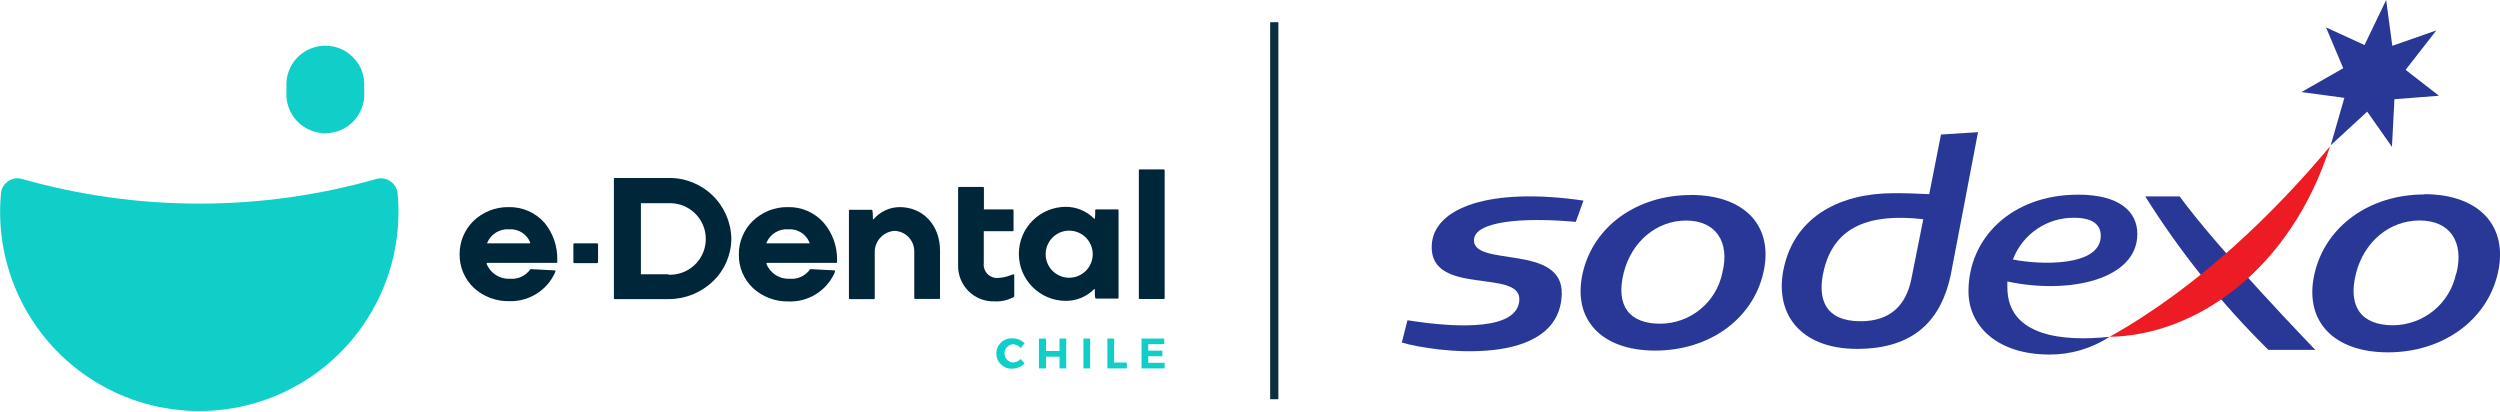
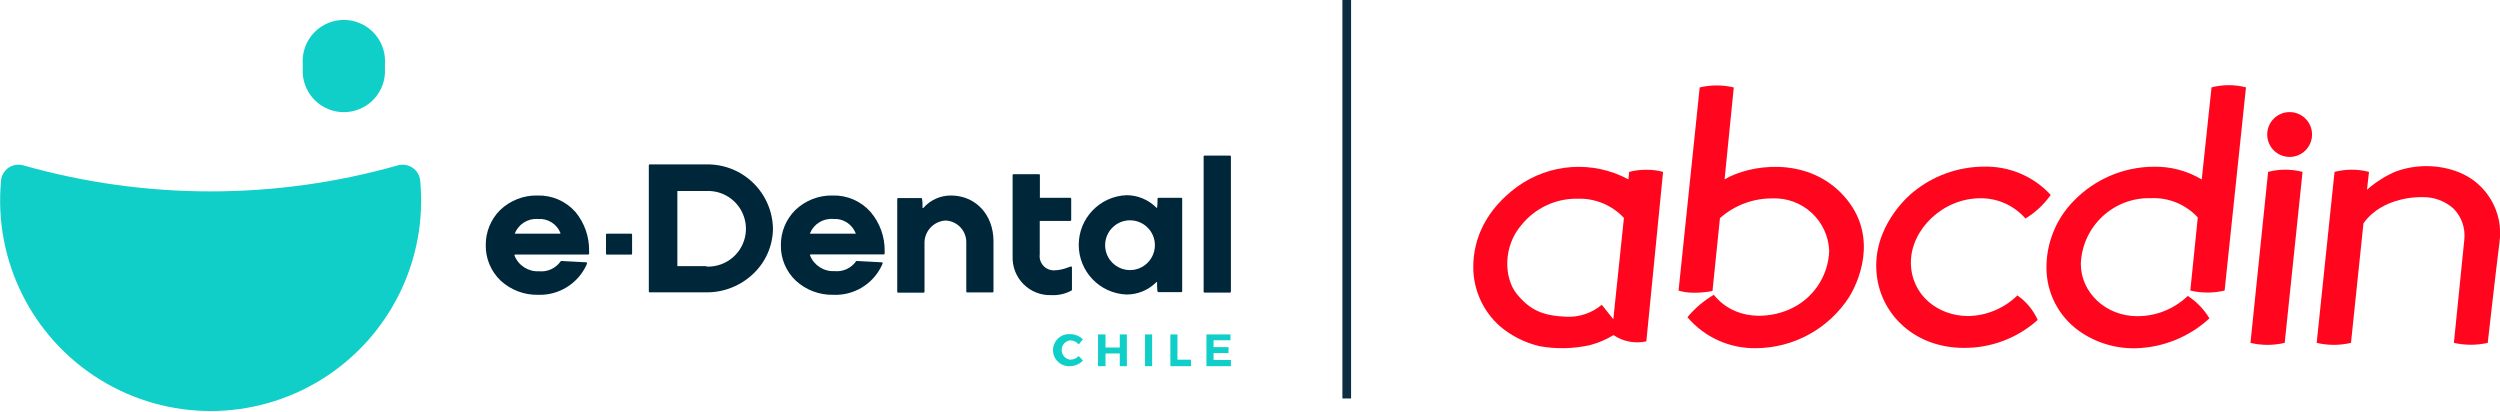
- <svg xmlns="http://www.w3.org/2000/svg" viewBox="0 0 353.56 58.16">
+ <svg xmlns="http://www.w3.org/2000/svg" viewBox="0 0 334.53 55.02">
  <defs>
-     <style>.cls-1{fill:#0c2e40;}.cls-2{fill:#00263a;}.cls-3{fill:#10cfc9;}.cls-4{fill:#293896;}.cls-5{fill:#ed1c24;}</style>
+     <style>.cls-1{fill:#ff061e;}.cls-2{fill:#0c2e40;}.cls-3{fill:#00263a;}.cls-4{fill:#10cfc9;}</style>
  </defs>
  <g id="Capa_2" data-name="Capa 2">
    <g id="Capa_1-2" data-name="Capa 1">
-       <rect class="cls-1" x="179.63" y="3.14" width="1.16" height="53.32" />
+       <g id="layer1">
+         <g id="g19696">
+           <path id="path19698" class="cls-1" d="M220.27,22.72A8.85,8.85,0,0,0,218,23l-.1,1A14.05,14.05,0,0,0,203,25c-4.06,3-5.86,6.8-5.86,10.75a10.58,10.58,0,0,0,3.61,7.94A12.72,12.72,0,0,0,206,46.32a16.85,16.85,0,0,0,6.83-.16,11.6,11.6,0,0,0,3.07-1.32,5.71,5.71,0,0,0,4.4.84L222.54,23A8.15,8.15,0,0,0,220.27,22.72Zm-4.39,20-1.54-1.94a6.89,6.89,0,0,1-4.82,1.6c-3-.14-4.72-.82-6.52-3s-1.87-6.43.57-9.25a9.43,9.43,0,0,1,7.58-3.54,8.09,8.09,0,0,1,6.15,2.57Z" />
+           <path id="path19700" class="cls-1" d="M227.44,11.7l-2.83,27.19a7.27,7.27,0,0,0,2.15.28,12.54,12.54,0,0,0,2.39-.23l1-9.75a10.44,10.44,0,0,1,7-2.64,7.31,7.31,0,0,1,7.62,7,8.88,8.88,0,0,1-5.44,7.9c-2.71,1.16-7.18,1.49-10-2a13.18,13.18,0,0,0-3.53,3A11.77,11.77,0,0,0,235,46.59a14.93,14.93,0,0,0,12.45-6.86c1.78-2.93,3.76-8.95-1.06-13.87S234.18,22,230.77,24L232,11.7a9.84,9.84,0,0,0-4.56,0Z" />
+           <path id="path19702" class="cls-1" d="M271,29.26a11.33,11.33,0,0,0,3.41-3.18,11.76,11.76,0,0,0-9-3.78,15,15,0,0,0-9.45,3.44s-4.9,3.81-4.9,9.81,4.79,11,11.7,11a14.62,14.62,0,0,0,9.91-3.74,8,8,0,0,0-2.72-3.28,9.63,9.63,0,0,1-6.59,2.76c-4.05,0-7.66-2.83-7.66-7.18s4.21-8.58,9.31-8.58a7.88,7.88,0,0,1,6,2.69Z" />
+           <path id="path19704" class="cls-1" d="M294.59,24a12,12,0,0,0-6.43-1.69,15,15,0,0,0-10.65,4.55,12.71,12.71,0,0,0-3.67,8.8,10.41,10.41,0,0,0,4.3,8.58,12.61,12.61,0,0,0,7.68,2.36,15.13,15.13,0,0,0,9.83-4,9.23,9.23,0,0,0-2.9-3A9.71,9.71,0,0,1,286,42.31c-4.25,0-7.56-3.19-7.56-7a9.12,9.12,0,0,1,9.38-8.79,8,8,0,0,1,6.27,2.58l-1,9.78a10,10,0,0,0,4.59,0l2.86-27.19a9.18,9.18,0,0,0-4.61,0L294.62,24Z" />
+           <path id="path19706" class="cls-1" d="M301.14,45.88a9.93,9.93,0,0,0,4.58,0L308.11,23a9.18,9.18,0,0,0-4.61,0Z" />
+           <path id="path19708" class="cls-1" d="M306.38,15a3,3,0,1,1-3,3A3,3,0,0,1,306.38,15Z" />
+           <path id="path19710" class="cls-1" d="M328.91,23a12,12,0,0,0-8.46,0,14.67,14.67,0,0,0-3.72,2.39h0L317,23a9.2,9.2,0,0,0-4.61,0L310,45.88a10,10,0,0,0,4.59,0l1.67-16c2.61-3.66,7.62-3.5,7.82-3.5a6.09,6.09,0,0,1,4.21,1.51,5.13,5.13,0,0,1,1.46,4.23l-1.39,13.76a10.3,10.3,0,0,0,4.53,0s1-8.94,1.57-13.45A8.77,8.77,0,0,0,328.91,23Z" />
+         </g>
+       </g>
+       <rect class="cls-2" x="179.63" width="1.16" height="53.32" />
      <g id="e-dental_horizontal_chile">
        <g id="logotipo">
-           <rect class="cls-2" x="161.06" y="23.96" width="3.65" height="18.33" rx="0.11" />
-           <path class="cls-2" d="M158.11,29.61H155a.12.12,0,0,0-.11.1c0,.26,0,.94-.06,1.22a.05.05,0,0,1-.09,0,5.63,5.63,0,0,0-4-1.68,6.65,6.65,0,0,0,0,13.3,5.6,5.6,0,0,0,4-1.66.05.05,0,0,1,.09,0c0,.29,0,1,.06,1.23a.13.13,0,0,0,.11.11h3.08a.11.11,0,0,0,.11-.11V29.72A.11.11,0,0,0,158.11,29.61Zm-6.9,9.67a3.33,3.33,0,1,1,3.33-3.34A3.34,3.34,0,0,1,151.21,39.28Z" />
-           <path class="cls-2" d="M139.15,29.55v-3a.11.11,0,0,0-.11-.11h-3.43a.11.11,0,0,0-.11.11v10.9a5,5,0,0,0,5.19,5.17,5.07,5.07,0,0,0,2.53-.53l.16-.1a.1.1,0,0,0,.06-.09v-3a.12.12,0,0,0-.15-.1l-.44.15a5.45,5.45,0,0,1-1.72.36,1.89,1.89,0,0,1-2-2.12V32.76a.06.06,0,0,1,0-.06h4.1a.11.11,0,0,0,.11-.11V29.72a.11.11,0,0,0-.11-.11h-4.1A.06.06,0,0,1,139.15,29.55Z" />
-           <path class="cls-2" d="M127.24,29.29A4.88,4.88,0,0,0,123.55,31a.06.06,0,0,1-.1,0c0-.41,0-.82-.07-1.23a.11.11,0,0,0-.11-.1h-3.1a.11.11,0,0,0-.11.11V42.19a.11.11,0,0,0,.11.11h3.43a.11.11,0,0,0,.11-.11V35.77a3,3,0,0,1,2.8-3.12,2.89,2.89,0,0,1,2.79,3v6.52a.1.1,0,0,0,.1.11h3.43a.11.11,0,0,0,.11-.11V35.41C132.94,31.87,130.55,29.29,127.24,29.29Z" />
-           <path class="cls-2" d="M116.49,31.5a6.54,6.54,0,0,0-5.07-2.21,7,7,0,0,0-5,2,6.54,6.54,0,0,0-1.93,4.69,6.39,6.39,0,0,0,2,4.76,7.19,7.19,0,0,0,5,1.89A6.85,6.85,0,0,0,118,38.65l.1-.26a.11.11,0,0,0-.09-.15l-3.37-.18a.1.1,0,0,0-.1.06l0,0a3.17,3.17,0,0,1-2.87,1.3,3.33,3.33,0,0,1-3.27-2.09.11.11,0,0,1,.1-.15h9.77a.11.11,0,0,0,.11-.11c0-.13,0-.34,0-.34A7.87,7.87,0,0,0,116.49,31.5Zm-2.09,2.91h-6a.05.05,0,0,1,0-.08,3.09,3.09,0,0,1,3.09-1.9,3,3,0,0,1,3,1.9A.05.05,0,0,1,114.4,34.41Z" />
-           <path class="cls-2" d="M94.53,25.17H86.92a.1.1,0,0,0-.1.11V42.19a.1.1,0,0,0,.1.11h7.66a9,9,0,0,0,6.25-2.52,8.38,8.38,0,0,0,2.6-6A8.75,8.75,0,0,0,94.53,25.17Zm0,13.62H90.64a0,0,0,0,1,0,0v-10a0,0,0,0,1,0-.05h3.89a5.06,5.06,0,1,1,0,10.11Z" />
-           <rect class="cls-2" x="81.09" y="34.41" width="3.49" height="2.8" rx="0.11" />
-           <path class="cls-2" d="M77,31.5a6.56,6.56,0,0,0-5.08-2.21,7,7,0,0,0-5,2A6.54,6.54,0,0,0,65,35.94a6.43,6.43,0,0,0,2,4.76,7.19,7.19,0,0,0,5,1.89,6.87,6.87,0,0,0,6.45-3.94,2.36,2.36,0,0,1,.1-.26.12.12,0,0,0-.1-.15l-3.36-.18a.1.1,0,0,0-.11.06v0a3.19,3.19,0,0,1-2.87,1.3,3.34,3.34,0,0,1-3.28-2.09.11.11,0,0,1,.1-.15h9.77a.11.11,0,0,0,.11-.11c0-.13,0-.34,0-.34A7.91,7.91,0,0,0,77,31.5Zm-2.09,2.91h-6s-.06,0,0-.08a3.1,3.1,0,0,1,3.09-1.9,3,3,0,0,1,3,1.9S75,34.41,74.92,34.41Z" />
+           <rect class="cls-3" x="161.06" y="20.82" width="3.65" height="18.33" rx="0.11" />
+           <path class="cls-3" d="M158.11,26.47H155a.13.13,0,0,0-.11.1c0,.26,0,.94-.06,1.22a.05.05,0,0,1-.09,0,5.62,5.62,0,0,0-4-1.67,6.65,6.65,0,0,0,0,13.29,5.6,5.6,0,0,0,4-1.66.05.05,0,0,1,.09,0c0,.29,0,1,.06,1.23a.13.13,0,0,0,.11.11h3.08a.11.11,0,0,0,.11-.11V26.58A.11.11,0,0,0,158.11,26.47Zm-6.9,9.67a3.33,3.33,0,1,1,3.33-3.34A3.34,3.34,0,0,1,151.21,36.14Z" />
+           <path class="cls-3" d="M139.15,26.42v-3a.11.11,0,0,0-.11-.11h-3.43a.11.11,0,0,0-.11.11v10.9a5,5,0,0,0,5.19,5.17,5.07,5.07,0,0,0,2.53-.53l.16-.09a.11.11,0,0,0,.06-.1v-3a.12.12,0,0,0-.15-.11l-.44.15a5.19,5.19,0,0,1-1.72.36,1.89,1.89,0,0,1-2-2.12V29.62a.06.06,0,0,1,0-.06h4.1a.11.11,0,0,0,.11-.11V26.58a.11.11,0,0,0-.11-.11h-4.1A0,0,0,0,1,139.15,26.42Z" />
+           <path class="cls-3" d="M127.24,26.16a4.87,4.87,0,0,0-3.69,1.67.06.06,0,0,1-.1,0c0-.41,0-.82-.07-1.23a.12.12,0,0,0-.11-.1h-3.1a.11.11,0,0,0-.11.11V39.05a.11.11,0,0,0,.11.11h3.43a.11.11,0,0,0,.11-.11V32.63a3,3,0,0,1,2.8-3.12,2.89,2.89,0,0,1,2.79,3v6.51a.1.1,0,0,0,.1.11h3.43a.11.11,0,0,0,.11-.11V32.27C132.94,28.73,130.55,26.16,127.24,26.16Z" />
+           <path class="cls-3" d="M116.49,28.36a6.53,6.53,0,0,0-5.07-2.2,7,7,0,0,0-5,1.95,6.54,6.54,0,0,0-1.93,4.69,6.39,6.39,0,0,0,2,4.76,7.19,7.19,0,0,0,5,1.89A6.85,6.85,0,0,0,118,35.51l.1-.26a.11.11,0,0,0-.09-.15l-3.37-.18a.11.11,0,0,0-.1.06l0,0a3.15,3.15,0,0,1-2.87,1.3,3.33,3.33,0,0,1-3.27-2.09.11.11,0,0,1,.1-.15h9.77a.11.11,0,0,0,.11-.11c0-.13,0-.33,0-.33A7.91,7.91,0,0,0,116.49,28.36Zm-2.09,2.91h-6a.05.05,0,0,1,0-.08,3.08,3.08,0,0,1,3.09-1.89,3,3,0,0,1,3,1.89A.05.05,0,0,1,114.4,31.27Z" />
+           <path class="cls-3" d="M94.53,22H86.92a.1.1,0,0,0-.1.11v16.9a.1.1,0,0,0,.1.11h7.66a9,9,0,0,0,6.25-2.52,8.38,8.38,0,0,0,2.6-6A8.74,8.74,0,0,0,94.53,22Zm0,13.61H90.64a0,0,0,0,1,0,0v-10a0,0,0,0,1,0-.05h3.89a5.06,5.06,0,1,1,0,10.11Z" />
+           <rect class="cls-3" x="81.09" y="31.27" width="3.49" height="2.8" rx="0.11" />
+           <path class="cls-3" d="M77,28.36a6.55,6.55,0,0,0-5.08-2.2,7,7,0,0,0-5,1.95A6.54,6.54,0,0,0,65,32.8a6.43,6.43,0,0,0,2,4.76,7.19,7.19,0,0,0,5,1.89,6.87,6.87,0,0,0,6.45-3.94,2.36,2.36,0,0,1,.1-.26.12.12,0,0,0-.1-.15l-3.36-.18A.11.11,0,0,0,75,35v0a3.16,3.16,0,0,1-2.87,1.3,3.34,3.34,0,0,1-3.28-2.09.11.11,0,0,1,.1-.15h9.77a.11.11,0,0,0,.11-.11c0-.13,0-.33,0-.33A8,8,0,0,0,77,28.36Zm-2.09,2.91h-6s-.06,0,0-.08a3.09,3.09,0,0,1,3.09-1.89,3,3,0,0,1,3,1.89S75,31.27,74.92,31.27Z" />
        </g>
        <g id="símbolo">
-           <path class="cls-3" d="M51.51,13V11.64a5.51,5.51,0,0,0-11,0V13a5.51,5.51,0,1,0,11,0Z" />
-           <path class="cls-3" d="M.13,27.31a2.36,2.36,0,0,1,3-2,91.71,91.71,0,0,0,50.1,0,2.37,2.37,0,0,1,3,2,28.17,28.17,0,1,1-56.09,0Z" />
+           <path class="cls-4" d="M51.51,9.83V8.51a5.51,5.51,0,1,0-11,0V9.83a5.51,5.51,0,0,0,11,0Z" />
+           <path class="cls-4" d="M.13,24.18a2.35,2.35,0,0,1,3-2.05,91.9,91.9,0,0,0,50.1,0,2.36,2.36,0,0,1,3,2.05,28.17,28.17,0,1,1-56.09,0Z" />
        </g>
-         <path class="cls-3" d="M144.9,48.55l-.55.68a1.51,1.51,0,0,0-1.1-.55,1.3,1.3,0,0,0,0,2.59,1.63,1.63,0,0,0,1.1-.49l.56.61a2.51,2.51,0,0,1-1.71.75,2.15,2.15,0,1,1,0-4.29A2.37,2.37,0,0,1,144.9,48.55Z" />
-         <path class="cls-3" d="M149.84,52.1V50.44h-1.91V52.1h-1V47.88h1v1.76h1.91V47.88h.95V52.1Z" />
-         <path class="cls-3" d="M153.22,52.1V47.88h.95V52.1Z" />
-         <path class="cls-3" d="M159.37,51.27v.83h-2.76V47.88h.95v3.39Z" />
-         <path class="cls-3" d="M162.39,48.67v.92h2v.79h-2v.93h2.32v.79h-3.27V47.88h3.21v.79Z" />
+         <path class="cls-4" d="M144.9,45.41l-.55.68a1.55,1.55,0,0,0-1.1-.55,1.3,1.3,0,0,0,0,2.59,1.63,1.63,0,0,0,1.1-.49l.56.61a2.47,2.47,0,0,1-1.71.75,2.15,2.15,0,1,1,0-4.29A2.42,2.42,0,0,1,144.9,45.41Z" />
+         <path class="cls-4" d="M149.84,49V47.3h-1.91V49h-1V44.75h1V46.5h1.91V44.75h.95V49Z" />
+         <path class="cls-4" d="M153.22,49V44.75h.95V49Z" />
+         <path class="cls-4" d="M159.37,48.13V49h-2.76V44.75h.95v3.38Z" />
+         <path class="cls-4" d="M162.39,45.53v.92h2v.79h-2v.93h2.32V49h-3.27V44.75h3.21v.78Z" />
      </g>
-       <path class="cls-4" d="M272,31l-1.72,8.61c-.76,3.49-2.86,5.82-7.16,5.82-4.93,0-6.23-3.06-5.15-7.36,1.53-6.1,6.51-7.92,14-7.07m7.77-12.31-5.24.34-1.66,8.43c-2-.08-2.64-.14-5-.14-7.38,0-13.82,3.1-15.52,10.37-1.53,6.56,2.2,11.65,10.32,11.65,8.32,0,11.94-4.34,13.24-10.45Z" />
-       <path class="cls-4" d="M222.86,31.38c-7.69-.7-14.3-.06-14.41,2.54-.16,3.92,12.67.5,12.42,7.71-.36,10.59-18.2,8.15-22.62,6.81l.8-3.15c7.61,1.21,15.65,1.31,15.82-2.89.19-4.46-12.7-.45-12.39-7.68.22-5.38,8.28-8.28,21.46-6.35l-1.08,3" />
-       <path class="cls-4" d="M243.58,38.58a9,9,0,0,1-8.79,7.2c-4.36,0-6.33-2.53-5.16-7.2,1.11-4.42,4.66-7.39,8.83-7.39s6.23,3,5.12,7.39m-4.45-11c-7.64,0-13.78,4.43-15.29,11s2.6,11,10.24,11,13.78-4.42,15.3-11S246.77,27.57,239.13,27.57Z" />
-       <path class="cls-4" d="M327.44,49.48H320.8a120.09,120.09,0,0,1-17.41-21.7h4.87c5.39,7.43,19.18,21.7,19.18,21.7" />
-       <polyline class="cls-4" points="334.4 6.37 337.46 0 338.33 6.48 344.56 4.3 340.21 9.88 344.93 13.54 338.63 14.03 338.28 20.77 334.78 15.79 329.62 20.54 331.55 13.84 325.48 13.02 331.39 9.65 328.96 3.88 334.4 6.37" />
-       <path class="cls-4" d="M347.36,38.65A9.17,9.17,0,0,1,338.43,46c-4.43,0-6.43-2.57-5.24-7.31,1.13-4.49,4.73-7.51,9-7.51s6.33,3,5.2,7.51m-4.52-11.19c-7.76,0-14,4.5-15.54,11.19S330,49.83,337.71,49.83s14-4.49,15.54-11.18S350.61,27.46,342.84,27.46Z" />
-       <path class="cls-5" d="M298.35,47.63c12.55-7,23.45-17.68,31.18-26.94-5.56,17.4-18.94,26.76-31.18,26.94" />
-       <path class="cls-4" d="M293.39,30.8c2.4,0,3.71.88,3.71,2.54,0,4.43-8.63,4.13-12.43,3.36a9.15,9.15,0,0,1,8.72-5.9m8.88,2.3c0-3.21-2.56-5.57-8.36-5.57-9.41,0-15.52,6.11-15.52,13.67,0,4.89,4.05,8.94,11.45,8.94a15.46,15.46,0,0,0,8.51-2.51c-6.49.7-14.46,0-14.46-7,0-.27,0-.55,0-.82C292.78,41.7,302.27,39.47,302.27,33.1Z" />
    </g>
  </g>
</svg>
